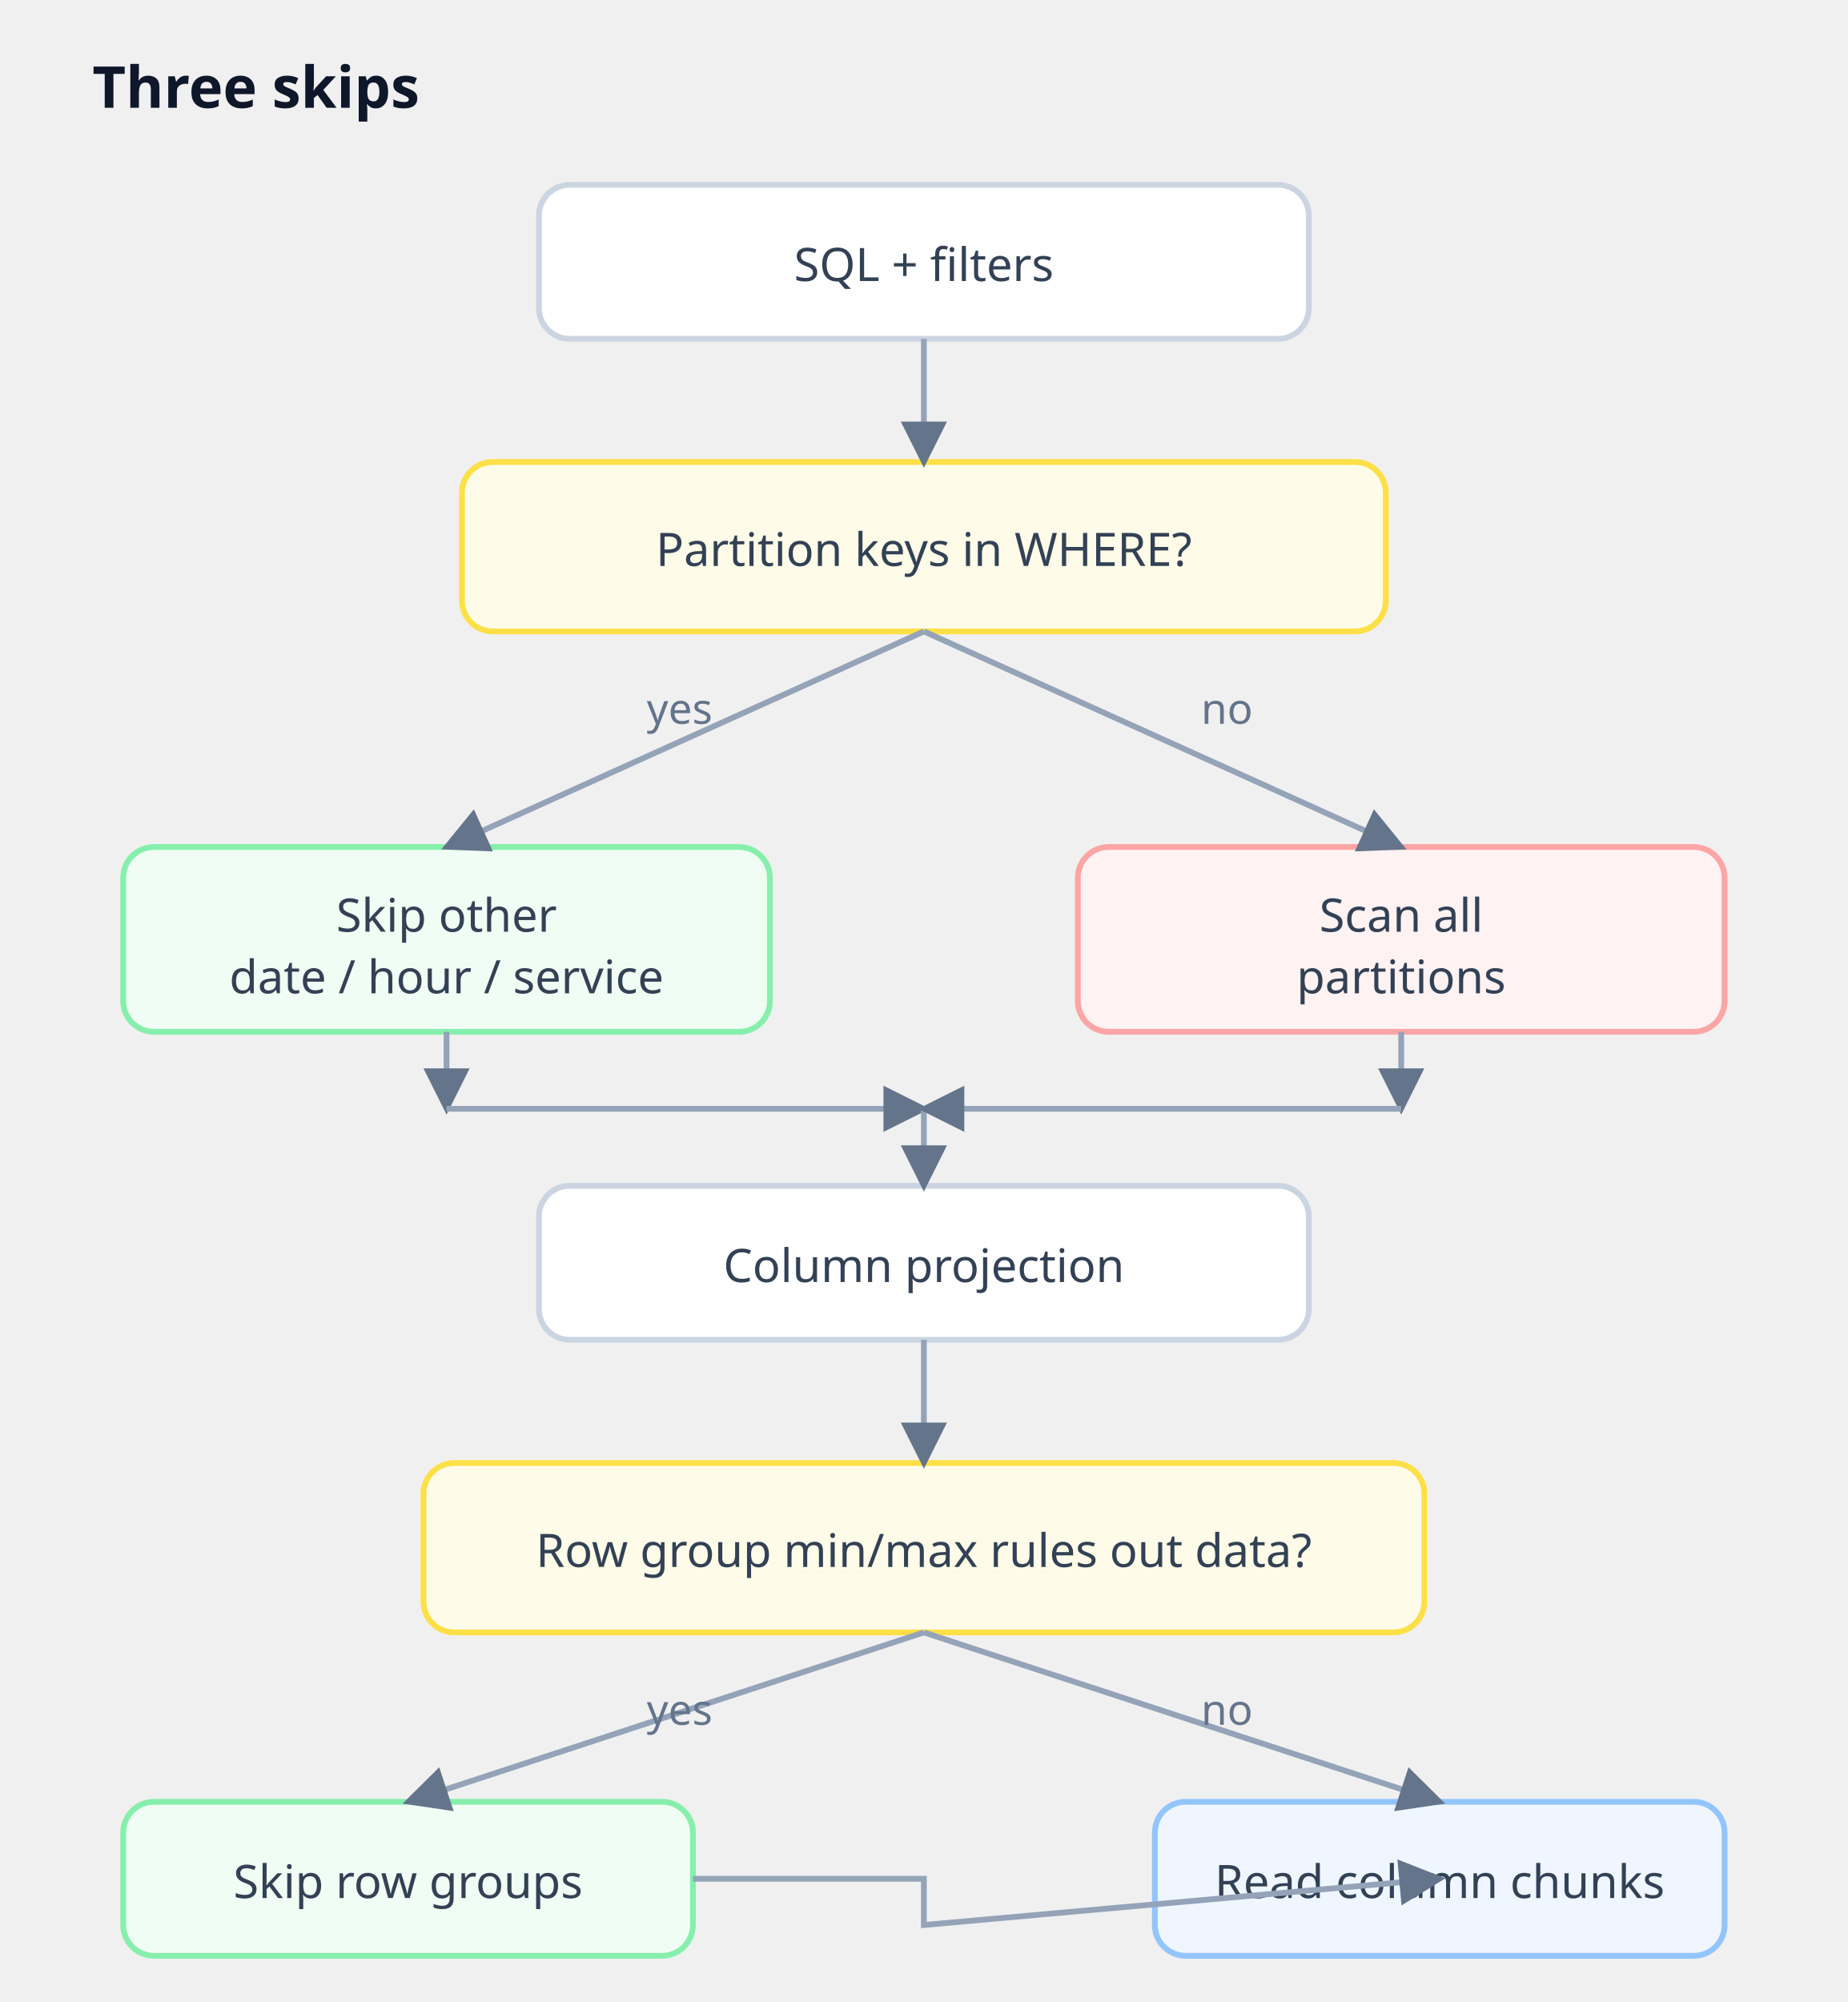
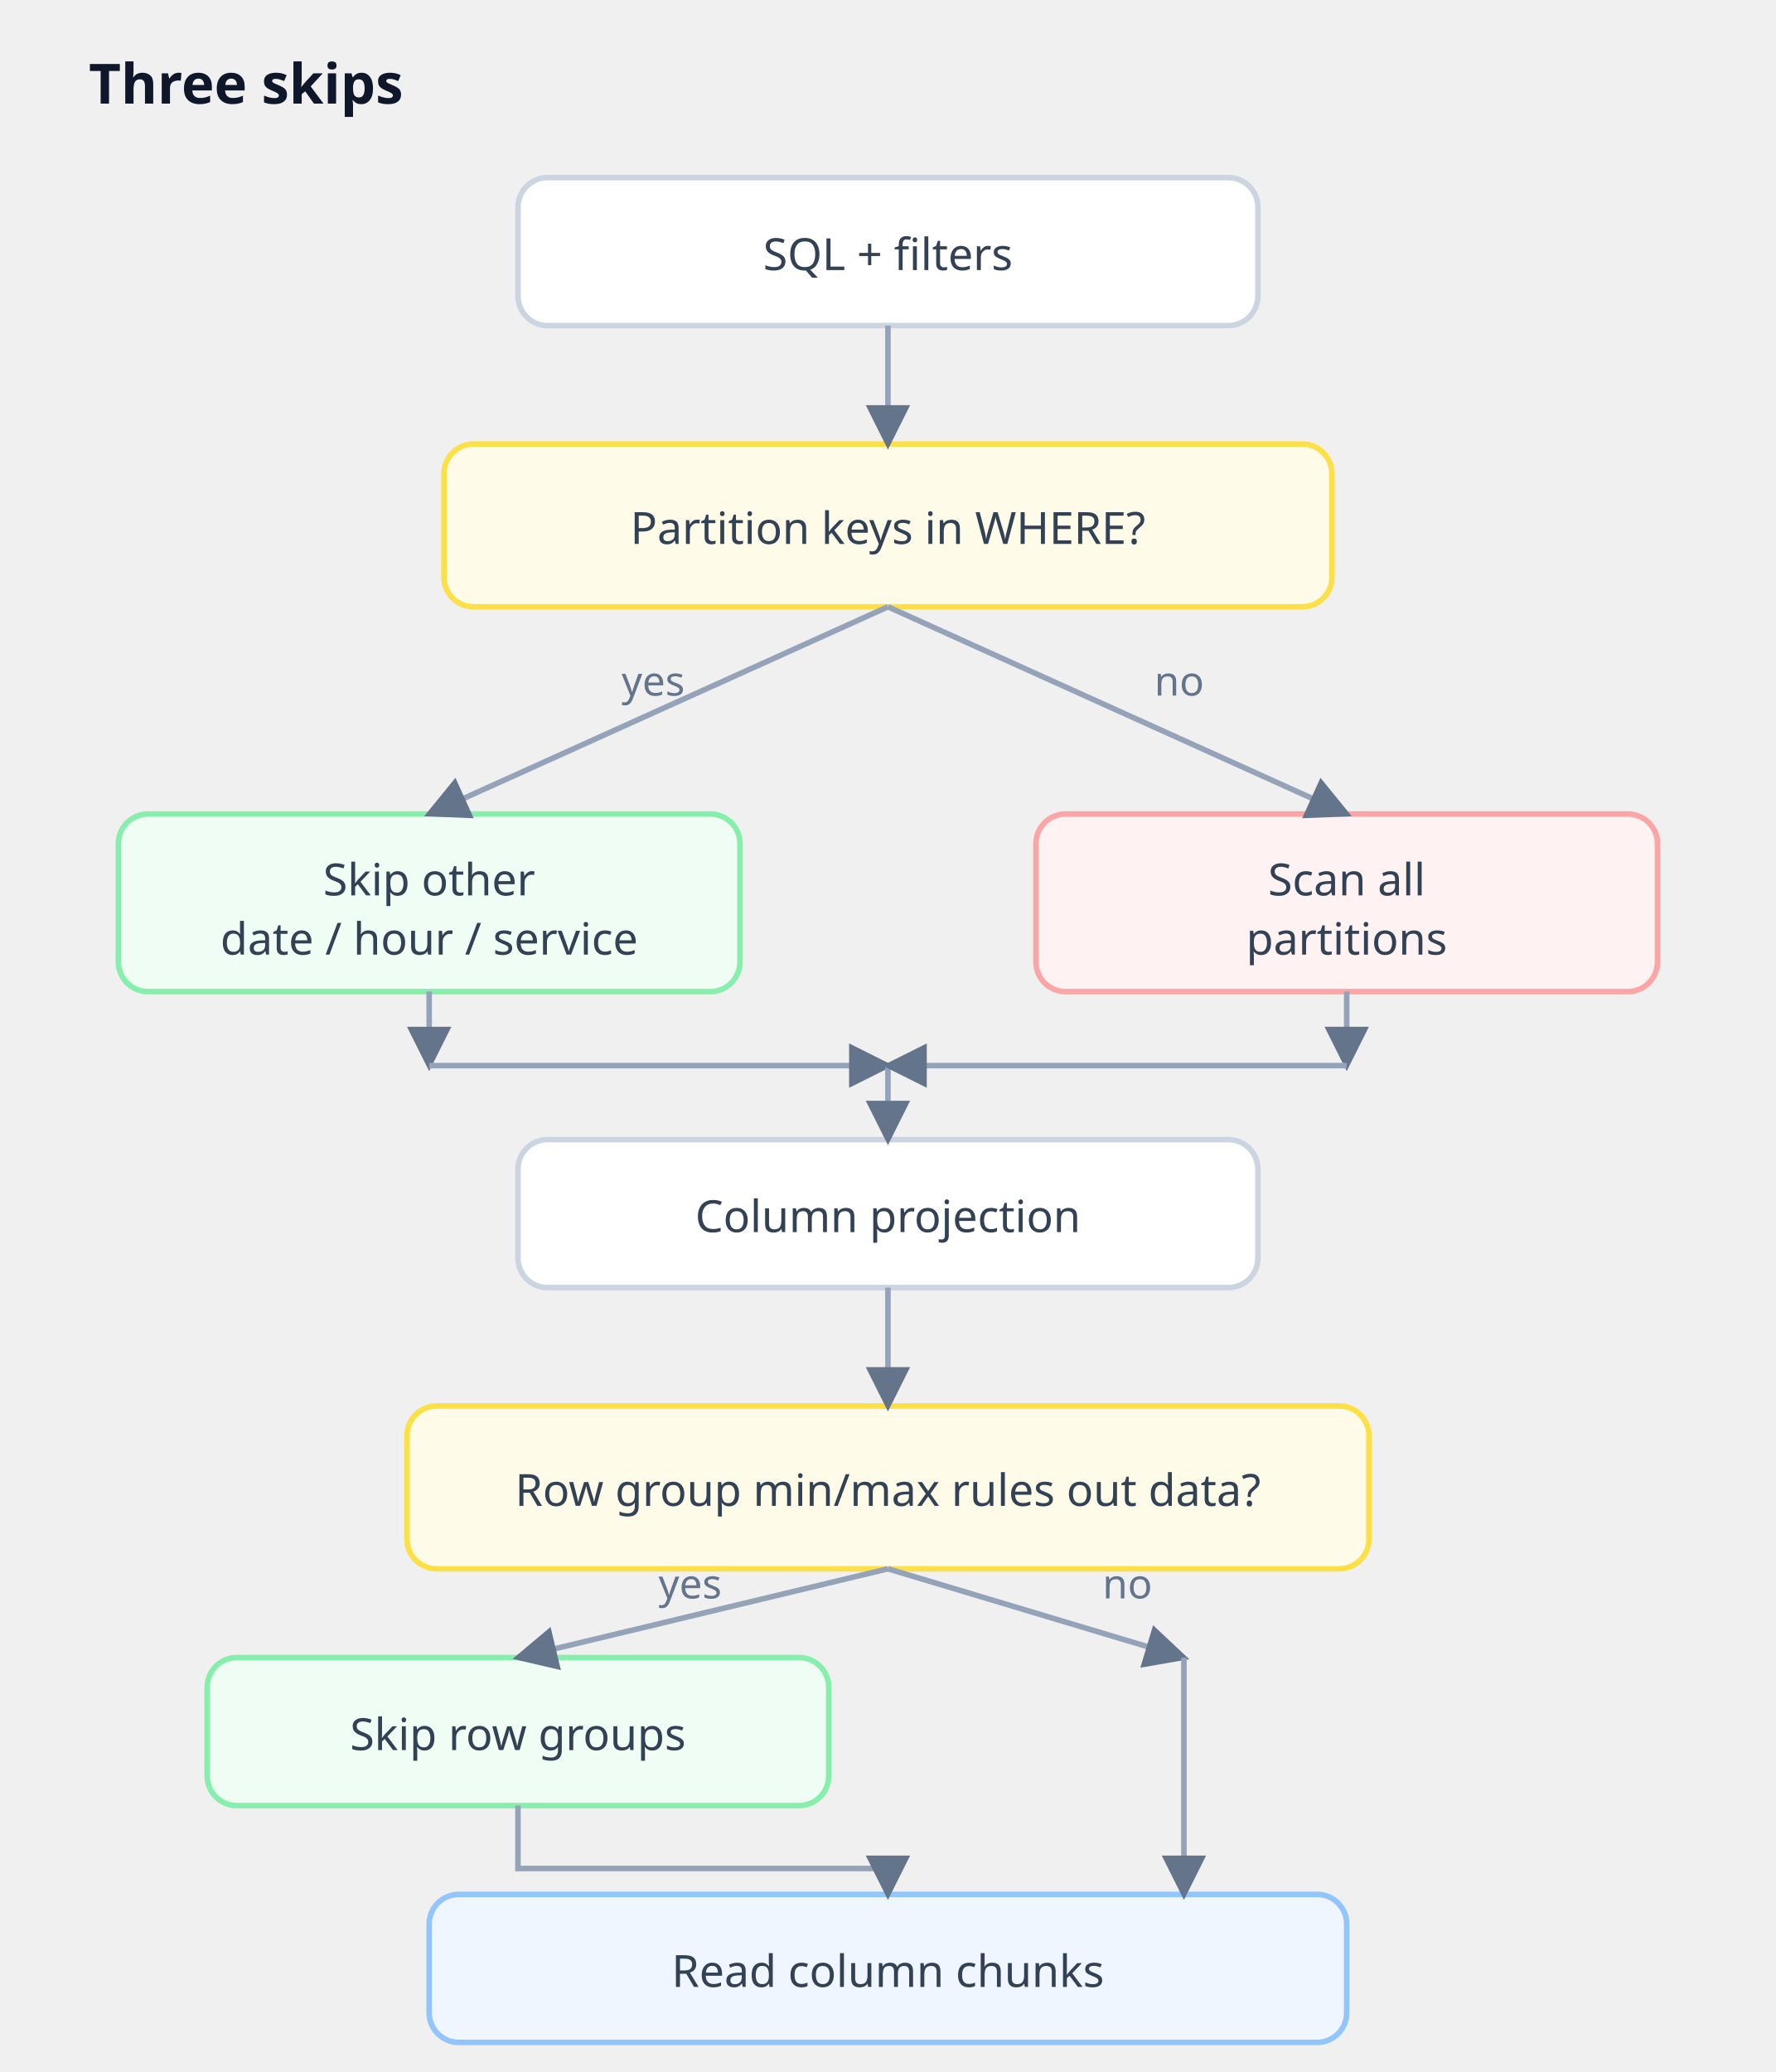
- <svg xmlns="http://www.w3.org/2000/svg" width="480" height="520" viewBox="0 0 480 520" fill="none">
+ <svg xmlns="http://www.w3.org/2000/svg" width="480" height="560" viewBox="0 0 480 560" fill="none">
  <defs>
    <marker id="arrow" markerWidth="8" markerHeight="8" refX="7" refY="4" orient="auto">
      <path d="M0,0 L8,4 L0,8 Z" fill="#64748b" />
    </marker>
  </defs>
  <style>
    .box { fill: #fff; stroke: #cbd5e1; stroke-width: 1.5; }
    .dec { fill: #fefce8; stroke: #fde047; stroke-width: 1.5; }
    .yes { fill: #f0fdf4; stroke: #86efac; stroke-width: 1.5; }
    .no { fill: #fef2f2; stroke: #fca5a5; stroke-width: 1.5; }
    .read { fill: #eff6ff; stroke: #93c5fd; stroke-width: 1.5; }
    .label { font: 500 12px system-ui, sans-serif; fill: #334155; }
    .title { font: 600 15px system-ui, sans-serif; fill: #0f172a; }
    .tag { font: 11px system-ui, sans-serif; fill: #64748b; }
    .line { stroke: #94a3b8; stroke-width: 1.5; fill: none; marker-end: url(#arrow); }
  </style>
  <text x="24" y="28" class="title">Three skips</text>
  <rect x="140" y="48" width="200" height="40" rx="8" class="box" />
  <text x="240" y="73" class="label" text-anchor="middle">SQL + filters</text>
  <rect x="120" y="120" width="240" height="44" rx="8" class="dec" />
  <text x="240" y="147" class="label" text-anchor="middle">Partition keys in WHERE?</text>
  <rect x="32" y="220" width="168" height="48" rx="8" class="yes" />
  <text x="116" y="242" class="label" text-anchor="middle">Skip other</text>
  <text x="116" y="258" class="label" text-anchor="middle">date / hour / service</text>
  <rect x="280" y="220" width="168" height="48" rx="8" class="no" />
  <text x="364" y="242" class="label" text-anchor="middle">Scan all</text>
  <text x="364" y="258" class="label" text-anchor="middle">partitions</text>
  <rect x="140" y="308" width="200" height="40" rx="8" class="box" />
  <text x="240" y="333" class="label" text-anchor="middle">Column projection</text>
  <rect x="110" y="380" width="260" height="44" rx="8" class="dec" />
  <text x="240" y="407" class="label" text-anchor="middle">Row group min/max rules out data?</text>
-   <rect x="32" y="468" width="148" height="40" rx="8" class="yes" />
-   <text x="106" y="493" class="label" text-anchor="middle">Skip row groups</text>
-   <rect x="300" y="468" width="148" height="40" rx="8" class="read" />
-   <text x="374" y="493" class="label" text-anchor="middle">Read column chunks</text>
+   <rect x="56" y="448" width="168" height="40" rx="8" class="yes" />
+   <text x="140" y="473" class="label" text-anchor="middle">Skip row groups</text>
+   <rect x="116" y="512" width="248" height="40" rx="8" class="read" />
+   <text x="240" y="537" class="label" text-anchor="middle">Read column chunks</text>
  <line x1="240" y1="88" x2="240" y2="120" class="line" />
  <line x1="240" y1="164" x2="116" y2="220" class="line" />
  <line x1="240" y1="164" x2="364" y2="220" class="line" />
  <text x="168" y="188" class="tag">yes</text>
  <text x="312" y="188" class="tag">no</text>
  <line x1="116" y1="268" x2="116" y2="288" class="line" />
  <line x1="116" y1="288" x2="240" y2="288" class="line" />
  <line x1="240" y1="288" x2="240" y2="308" class="line" />
  <line x1="364" y1="268" x2="364" y2="288" class="line" />
  <line x1="364" y1="288" x2="240" y2="288" class="line" />
  <line x1="240" y1="348" x2="240" y2="380" class="line" />
-   <line x1="240" y1="424" x2="106" y2="468" class="line" />
-   <line x1="240" y1="424" x2="374" y2="468" class="line" />
-   <text x="168" y="448" class="tag">yes</text>
-   <text x="312" y="448" class="tag">no</text>
-   <path d="M180 488 L240 488 L240 500 L374 488" stroke="#94a3b8" stroke-width="1.5" fill="none" marker-end="url(#arrow)" />
+   <line x1="240" y1="424" x2="140" y2="448" class="line" />
+   <line x1="240" y1="424" x2="320" y2="448" class="line" />
+   <line x1="320" y1="448" x2="320" y2="512" class="line" />
+   <text x="178" y="432" class="tag">yes</text>
+   <text x="298" y="432" class="tag">no</text>
+   <path d="M 140 488 L 140 505 L 240 505 L 240 512" class="line" />
</svg>
